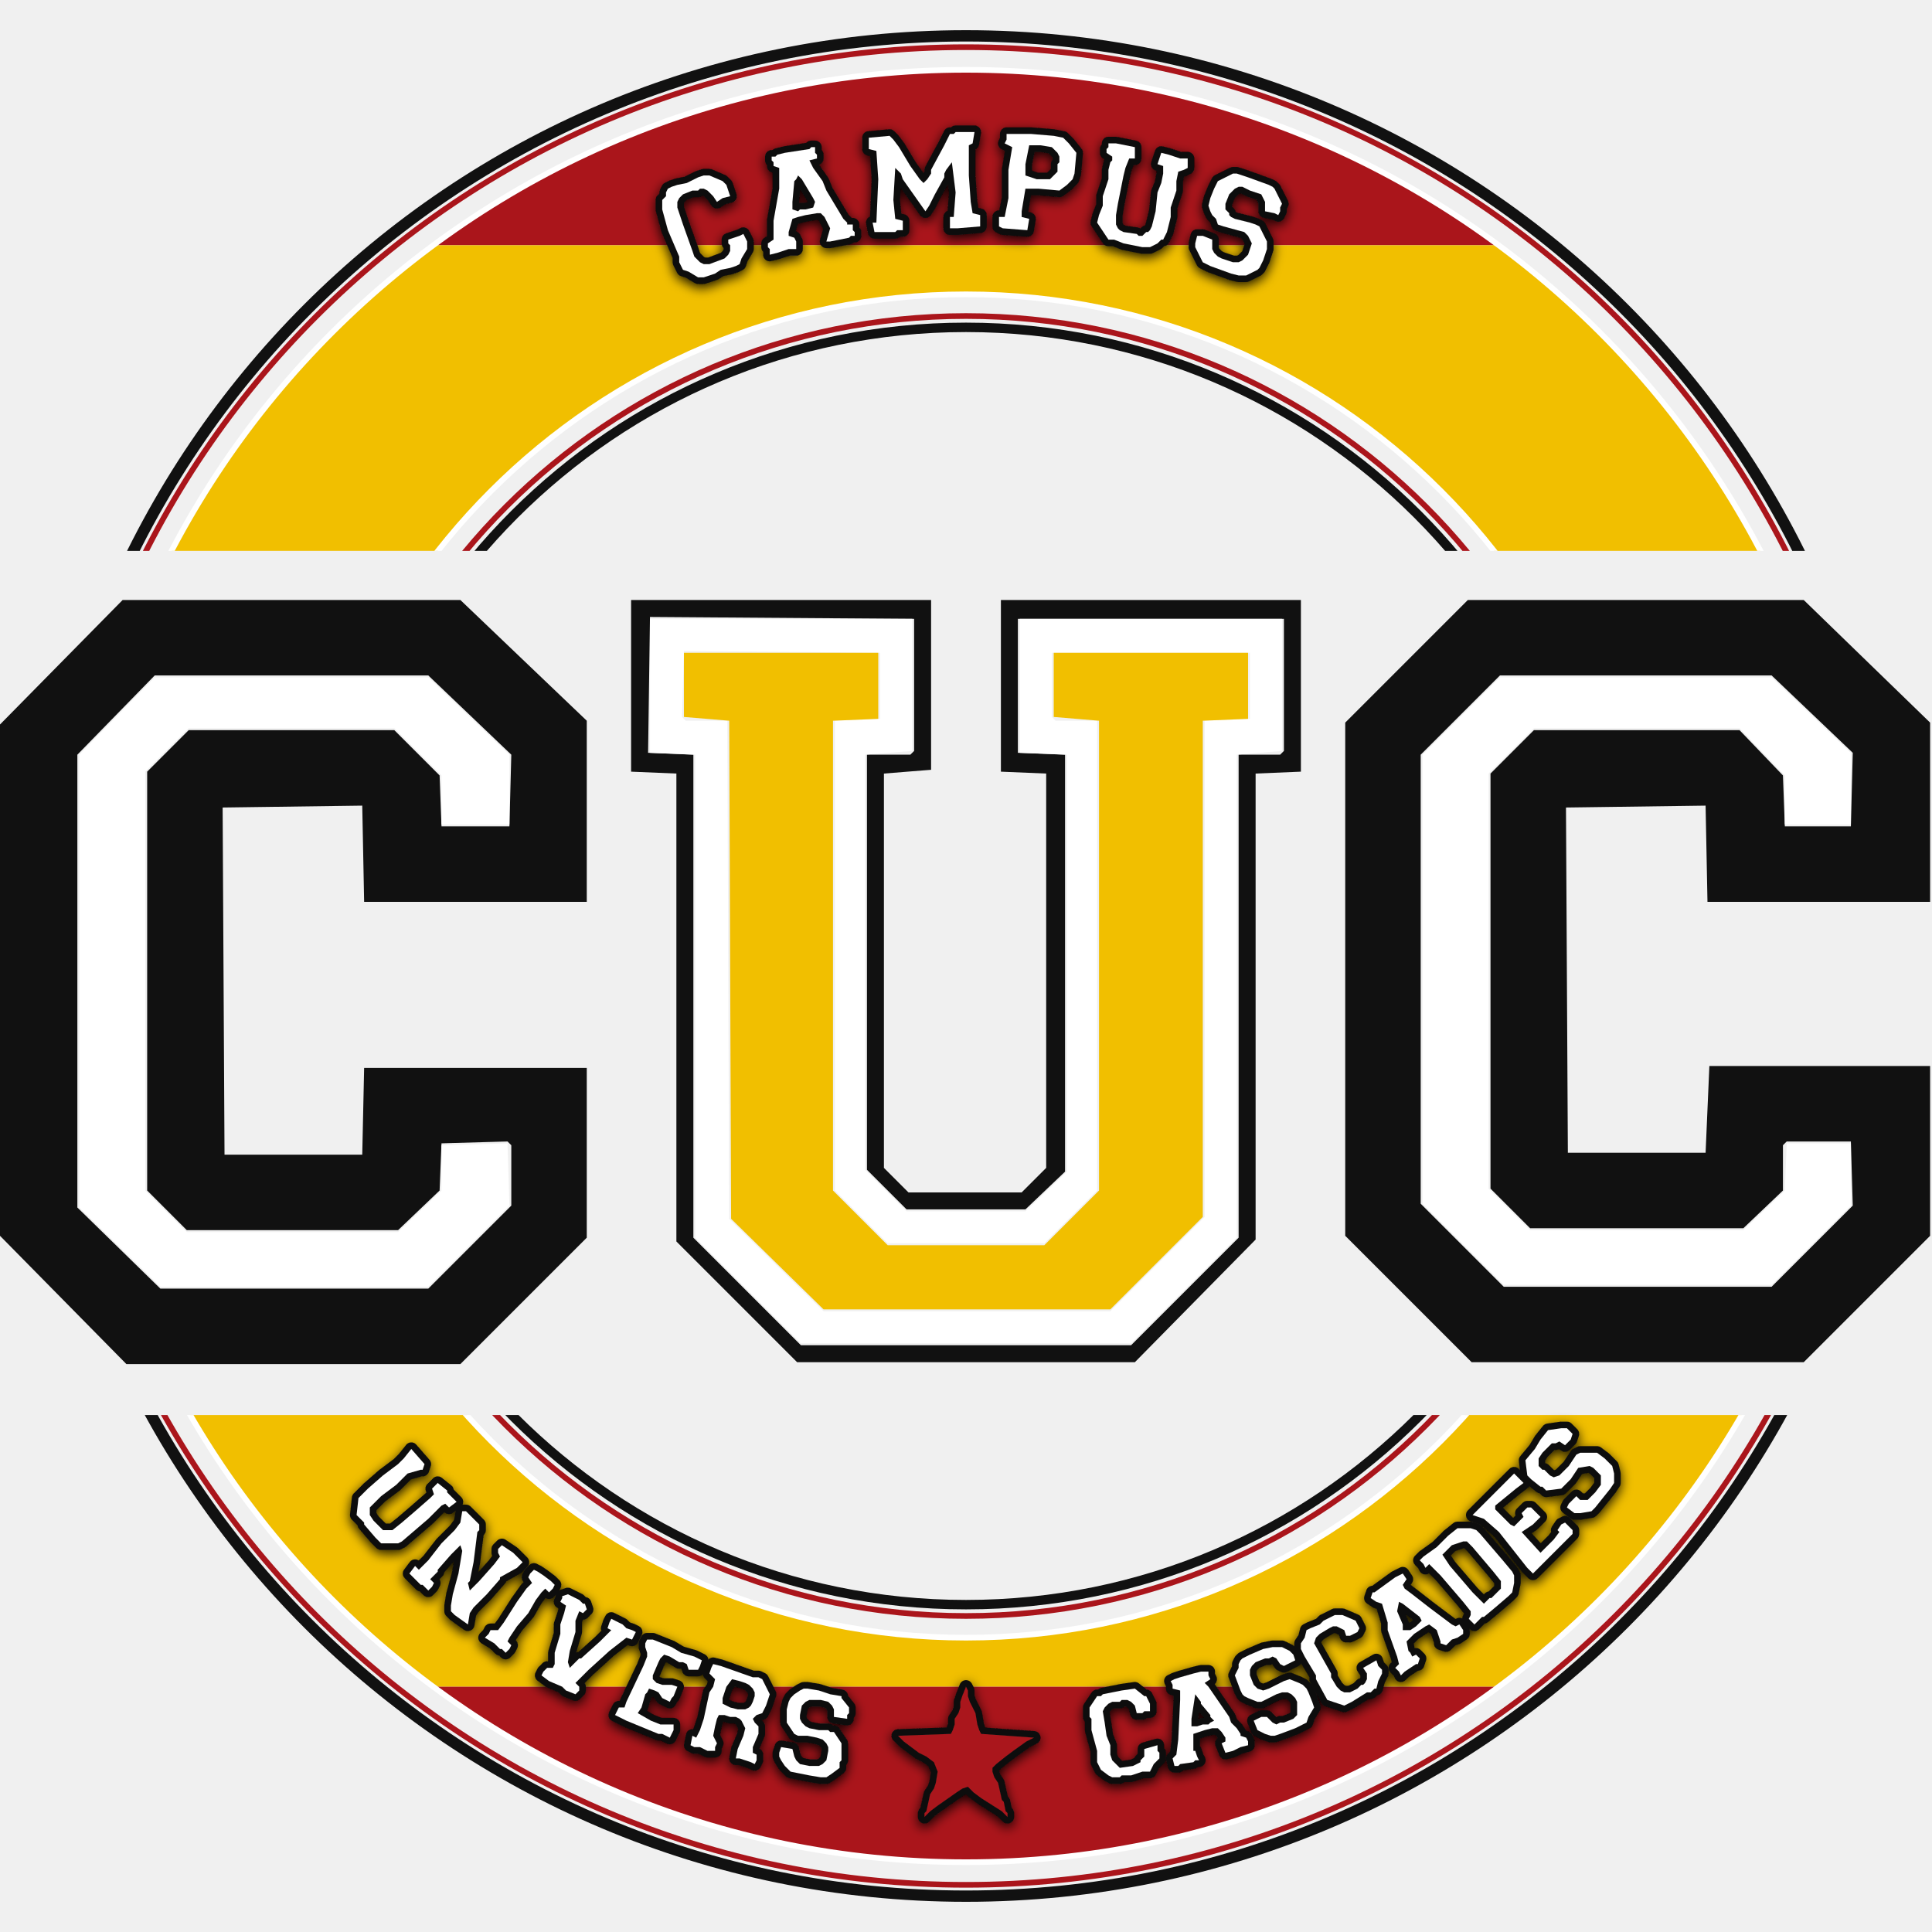
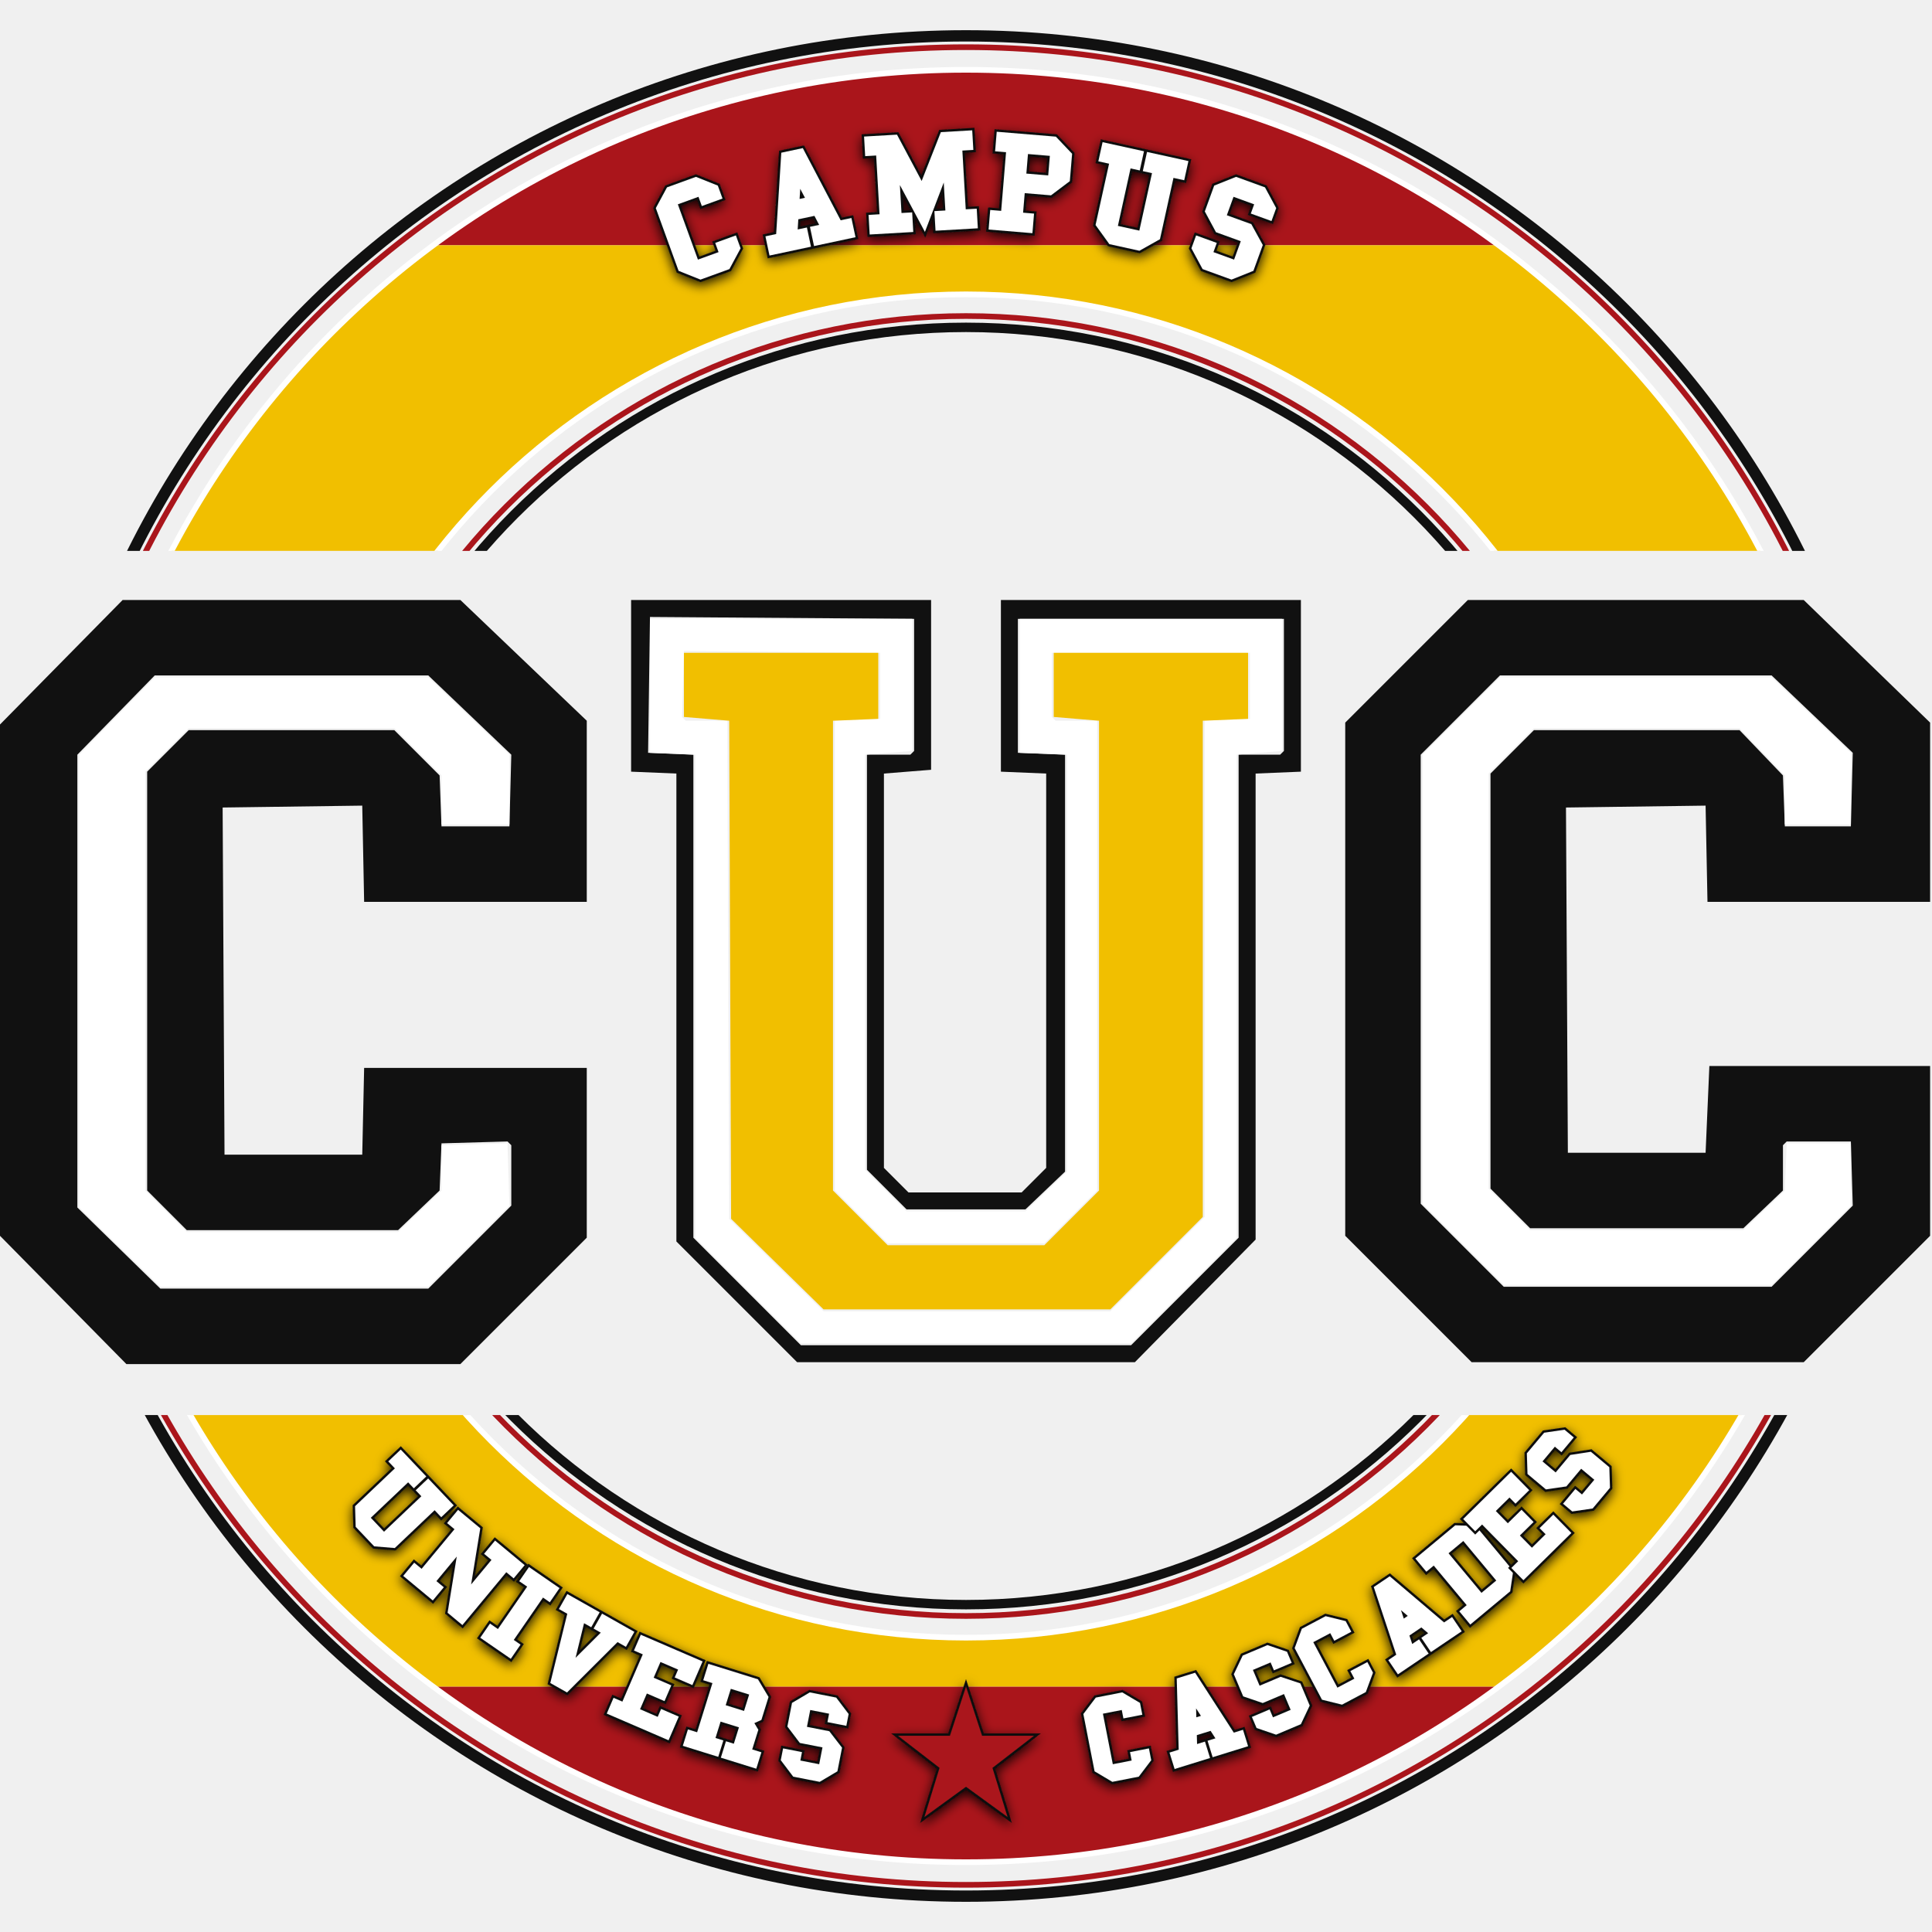
<svg xmlns="http://www.w3.org/2000/svg" viewBox="0 0 1024 1024" width="1024" height="1024">
  <defs>
    <clipPath id="ring-arcs-clip">
      <rect x="0" y="0" width="1024" height="292.0" />
      <rect x="0" y="750.0" width="1024" height="274.0" />
    </clipPath>
    <mask id="ring-donut-mask">
      <rect x="0" y="0" width="1024" height="1024" fill="black" />
      <circle cx="512.0" cy="512.0" r="475.0" fill="white" />
      <circle cx="512.0" cy="512.0" r="356.0" fill="black" />
    </mask>
    <filter id="text-glow" x="-20%" y="-20%" width="140%" height="140%">
      <feDropShadow dx="0" dy="2" stdDeviation="3" flood-color="#000000" flood-opacity="0.9" />
    </filter>
    <g id="flag-pattern">
      <rect x="0" y="0" width="1024" height="130" fill="#AA151B" />
      <rect x="0" y="130" width="1024" height="764" fill="#F1BF00" />
      <rect x="0" y="894" width="1024" height="130" fill="#AA151B" />
    </g>
    <clipPath id="u-core-clip">
      <path d="M 362.5,346.0 L 362.5,380.0 L 386.5,382.0 L 387.5,646.0 L 436.5,694.0 L 588.5,694.0 L 637.5,645.0 L 637.5,382.0 L 661.5,381.0 L 661.5,346.0 L 558.5,346.0 L 558.5,380.0 L 582.5,382.0 L 582.5,631.0 L 553.5,660.0 L 470.5,660.0 L 441.5,631.0 L 441.5,382.0 L 465.5,381.0 L 465.5,346.0 Z" />
    </clipPath>
  </defs>
  <g clip-path="url(#ring-arcs-clip)">
    <g mask="url(#ring-donut-mask)">
      <use href="#flag-pattern" />
    </g>
    <circle cx="512.0" cy="512.0" r="493.0" fill="none" stroke="#111111" stroke-width="6" />
    <circle cx="512.0" cy="512.0" r="487.0" fill="none" stroke="#AA151B" stroke-width="3" />
    <circle cx="512.0" cy="512.0" r="475.0" fill="none" stroke="#FFFFFF" stroke-width="3" />
    <circle cx="512.0" cy="512.0" r="356.0" fill="none" stroke="#FFFFFF" stroke-width="3" />
    <circle cx="512.0" cy="512.0" r="344.5" fill="none" stroke="#AA151B" stroke-width="3" />
    <circle cx="512.0" cy="512.0" r="338.5" fill="none" stroke="#111111" stroke-width="5" />
  </g>
  <g filter="url(#text-glow)">
-     <path d="M 594.5,896.0 L 589.5,897.0 L 584.5,898.0 L 583.5,899.0 L 581.5,899.0 L 579.5,902.0 L 577.5,905.0 L 577.5,910.0 L 578.5,911.0 L 578.5,917.0 L 581.5,928.0 L 581.5,934.0 L 583.5,938.0 L 587.5,941.0 L 589.5,942.0 L 593.5,942.0 L 594.5,941.0 L 599.5,941.0 L 605.5,939.0 L 609.5,939.0 L 611.5,935.0 L 614.5,932.0 L 614.5,929.0 L 613.5,928.0 L 613.5,925.0 L 606.5,927.0 L 606.5,931.0 L 604.5,933.0 L 604.5,934.0 L 600.5,936.0 L 593.5,937.0 L 589.5,933.0 L 588.5,930.0 L 588.5,925.0 L 586.5,920.0 L 585.5,913.0 L 584.5,907.0 L 585.5,905.0 L 587.5,903.0 L 589.5,902.0 L 593.5,902.0 L 594.5,901.0 L 597.5,901.0 L 599.5,902.0 L 601.5,904.0 L 602.5,908.0 L 605.5,908.0 L 606.5,907.0 L 609.5,907.0 L 609.5,903.0 L 607.5,899.0 L 606.5,899.0 L 601.5,895.0 Z" fill="#FFFFFF" stroke="#111111" stroke-width="7" stroke-linejoin="round" paint-order="stroke fill" fill-rule="evenodd" />
-     <path d="M 426.0,895.0 L 424.0,896.0 L 421.0,898.0 L 419.0,900.0 L 418.0,902.0 L 417.0,906.0 L 417.0,913.0 L 419.0,916.0 L 421.0,919.0 L 423.0,920.0 L 428.0,920.0 L 433.0,921.0 L 436.0,922.0 L 438.0,924.0 L 439.0,926.0 L 439.0,928.0 L 438.0,933.0 L 436.0,935.0 L 434.0,936.0 L 429.0,936.0 L 424.0,935.0 L 422.0,933.0 L 421.0,931.0 L 420.0,927.0 L 414.0,926.0 L 413.0,929.0 L 413.0,931.0 L 414.0,933.0 L 416.0,936.0 L 419.0,939.0 L 424.0,940.0 L 429.0,941.0 L 435.0,942.0 L 438.0,942.0 L 441.0,940.0 L 445.0,937.0 L 445.0,934.0 L 446.0,933.0 L 446.0,924.0 L 442.0,918.0 L 440.0,918.0 L 439.0,917.0 L 434.0,917.0 L 429.0,916.0 L 427.0,915.0 L 425.0,913.0 L 424.0,911.0 L 424.0,909.0 L 425.0,904.0 L 427.0,902.0 L 429.0,901.0 L 435.0,901.0 L 439.0,902.0 L 441.0,904.0 L 442.0,906.0 L 442.0,910.0 L 449.0,911.0 L 449.0,909.0 L 450.0,908.0 L 450.0,905.0 L 446.0,900.0 L 446.0,899.0 L 440.0,898.0 L 434.0,896.0 L 428.0,895.0 Z" fill="#FFFFFF" stroke="#111111" stroke-width="7" stroke-linejoin="round" paint-order="stroke fill" fill-rule="evenodd" />
-     <path d="M 636.5,886.0 L 632.5,887.0 L 625.5,889.0 L 622.5,890.0 L 620.5,891.0 L 621.5,893.0 L 621.5,895.0 L 625.5,896.0 L 625.5,901.0 L 624.5,922.0 L 623.5,930.0 L 621.5,932.0 L 622.5,936.0 L 624.5,936.0 L 625.5,935.0 L 632.5,934.0 L 633.5,933.0 L 635.5,933.0 L 634.5,931.0 L 633.5,928.0 L 632.5,928.0 L 632.5,919.0 L 635.5,918.0 L 638.5,917.0 L 642.5,916.0 L 645.5,916.0 L 647.5,918.0 L 649.5,921.0 L 649.5,923.0 L 647.5,924.0 L 649.5,929.0 L 653.5,928.0 L 657.5,926.0 L 661.5,925.0 L 661.5,923.0 L 660.5,921.0 L 657.5,920.0 L 657.5,919.0 L 655.5,916.0 L 652.5,913.0 L 651.5,910.0 L 640.5,894.0 L 638.5,892.0 L 641.5,890.0 L 640.5,888.0 L 640.5,886.0 Z M 633.5,898.0 L 636.5,902.0 L 636.5,903.0 L 641.5,909.0 L 641.5,910.0 L 643.5,912.0 L 641.5,913.0 L 640.5,914.0 L 637.5,914.0 L 634.5,915.0 L 631.5,915.0 L 631.5,911.0 Z" fill="#FFFFFF" stroke="#111111" stroke-width="7" stroke-linejoin="round" paint-order="stroke fill" fill-rule="evenodd" />
-     <path d="M 378.0,882.0 L 377.0,884.0 L 376.0,887.0 L 379.0,890.0 L 378.0,894.0 L 376.0,897.0 L 373.0,911.0 L 371.0,917.0 L 369.0,921.0 L 367.0,920.0 L 366.0,925.0 L 368.0,926.0 L 371.0,926.0 L 375.0,928.0 L 379.0,928.0 L 379.0,926.0 L 380.0,924.0 L 378.0,920.0 L 379.0,915.0 L 380.0,911.0 L 381.0,909.0 L 384.0,909.0 L 387.0,910.0 L 390.0,910.0 L 392.0,911.0 L 393.0,912.0 L 395.0,916.0 L 394.0,920.0 L 391.0,927.0 L 390.0,932.0 L 392.0,932.0 L 395.0,933.0 L 398.0,934.0 L 400.0,935.0 L 401.0,933.0 L 401.0,930.0 L 399.0,929.0 L 399.0,926.0 L 402.0,919.0 L 402.0,915.0 L 400.0,913.0 L 399.0,911.0 L 401.0,909.0 L 404.0,908.0 L 406.0,904.0 L 407.0,901.0 L 408.0,898.0 L 404.0,890.0 L 402.0,889.0 L 399.0,889.0 L 382.0,883.0 Z M 388.0,890.0 L 392.0,891.0 L 395.0,892.0 L 397.0,893.0 L 399.0,895.0 L 400.0,897.0 L 400.0,899.0 L 399.0,902.0 L 398.0,904.0 L 397.0,905.0 L 395.0,906.0 L 391.0,906.0 L 387.0,905.0 L 383.0,903.0 L 383.0,900.0 L 385.0,894.0 Z" fill="#FFFFFF" stroke="#111111" stroke-width="7" stroke-linejoin="round" paint-order="stroke fill" fill-rule="evenodd" />
-     <path d="M 674.5,873.0 L 669.5,874.0 L 662.5,877.0 L 660.5,878.0 L 658.5,879.0 L 657.5,880.0 L 656.5,882.0 L 656.5,884.0 L 654.5,888.0 L 657.5,896.0 L 658.5,898.0 L 659.5,899.0 L 661.5,900.0 L 666.5,902.0 L 668.5,902.0 L 676.5,898.0 L 679.5,897.0 L 682.5,897.0 L 684.5,898.0 L 686.5,900.0 L 687.5,902.0 L 687.5,904.0 L 687.5,907.0 L 687.5,909.0 L 685.5,911.0 L 680.5,913.0 L 678.5,913.0 L 676.5,914.0 L 674.5,913.0 L 671.5,910.0 L 668.5,910.0 L 664.5,912.0 L 666.5,917.0 L 668.5,918.0 L 670.5,919.0 L 673.5,920.0 L 675.5,920.0 L 678.5,919.0 L 686.5,916.0 L 690.5,914.0 L 692.5,913.0 L 693.5,910.0 L 696.5,905.0 L 695.5,902.0 L 693.5,897.0 L 692.5,895.0 L 690.5,893.0 L 688.5,892.0 L 683.5,890.0 L 680.5,891.0 L 672.5,895.0 L 669.5,896.0 L 666.5,895.0 L 664.5,893.0 L 662.5,888.0 L 662.5,885.0 L 663.5,883.0 L 665.5,881.0 L 670.5,879.0 L 672.5,879.0 L 674.5,878.0 L 676.5,879.0 L 678.5,882.0 L 680.5,883.0 L 686.5,880.0 L 685.5,877.0 L 683.5,875.0 L 681.5,874.0 L 679.5,873.0 L 677.5,873.0 Z" fill="#FFFFFF" stroke="#111111" stroke-width="7" stroke-linejoin="round" paint-order="stroke fill" fill-rule="evenodd" />
-     <path d="M 343.0,869.0 L 342.0,871.0 L 342.0,873.0 L 343.0,876.0 L 343.0,878.0 L 341.0,883.0 L 332.0,902.0 L 331.0,905.0 L 328.0,905.0 L 327.0,907.0 L 326.0,909.0 L 328.0,910.0 L 332.0,912.0 L 349.0,919.0 L 351.0,919.0 L 355.0,921.0 L 356.0,919.0 L 357.0,917.0 L 357.0,914.0 L 352.0,914.0 L 350.0,914.0 L 345.0,912.0 L 338.0,908.0 L 340.0,905.0 L 342.0,898.0 L 343.0,897.0 L 344.0,895.0 L 347.0,896.0 L 349.0,897.0 L 351.0,900.0 L 355.0,902.0 L 356.0,900.0 L 357.0,899.0 L 359.0,894.0 L 356.0,893.0 L 353.0,893.0 L 351.0,893.0 L 348.0,892.0 L 346.0,890.0 L 346.0,888.0 L 349.0,881.0 L 350.0,879.0 L 352.0,877.0 L 355.0,878.0 L 360.0,881.0 L 362.0,881.0 L 364.0,882.0 L 365.0,885.0 L 370.0,885.0 L 371.0,883.0 L 372.0,880.0 L 370.0,879.0 L 368.0,878.0 L 361.0,876.0 L 356.0,873.0 L 346.0,869.0 Z" fill="#FFFFFF" stroke="#111111" stroke-width="7" stroke-linejoin="round" paint-order="stroke fill" fill-rule="evenodd" />
-     <path d="M 707.5,856.0 L 701.5,859.0 L 699.5,861.0 L 694.5,863.0 L 692.5,864.0 L 691.5,868.0 L 689.5,871.0 L 689.5,874.0 L 691.5,878.0 L 697.5,888.0 L 697.5,890.0 L 703.5,901.0 L 706.5,902.0 L 709.5,903.0 L 712.5,904.0 L 716.5,902.0 L 724.5,897.0 L 726.5,897.0 L 728.5,895.0 L 729.5,895.0 L 730.5,891.0 L 732.5,887.0 L 732.5,885.0 L 730.5,883.0 L 729.5,880.0 L 722.5,884.0 L 724.5,887.0 L 724.5,890.0 L 723.5,892.0 L 722.5,893.0 L 721.5,893.0 L 719.5,895.0 L 717.5,896.0 L 715.5,897.0 L 712.5,897.0 L 710.5,896.0 L 708.5,894.0 L 705.5,889.0 L 705.5,887.0 L 696.5,871.0 L 697.5,868.0 L 699.5,866.0 L 704.5,863.0 L 706.5,862.0 L 708.5,862.0 L 712.5,864.0 L 713.5,867.0 L 715.5,867.0 L 717.5,866.0 L 719.5,865.0 L 720.5,863.0 L 719.5,861.0 L 718.5,859.0 L 711.5,856.0 Z" fill="#FFFFFF" stroke="#111111" stroke-width="7" stroke-linejoin="round" paint-order="stroke fill" fill-rule="evenodd" />
-     <path d="M 298.0,846.0 L 298.0,847.0 L 297.0,849.0 L 300.0,851.0 L 299.0,855.0 L 297.0,861.0 L 297.0,866.0 L 294.0,876.0 L 294.0,882.0 L 293.0,884.0 L 290.0,884.0 L 288.0,886.0 L 287.0,888.0 L 291.0,891.0 L 298.0,894.0 L 300.0,896.0 L 305.0,898.0 L 307.0,896.0 L 307.0,894.0 L 305.0,892.0 L 312.0,885.0 L 323.0,875.0 L 332.0,868.0 L 335.0,869.0 L 336.0,867.0 L 337.0,865.0 L 335.0,864.0 L 332.0,863.0 L 330.0,861.0 L 324.0,858.0 L 323.0,860.0 L 322.0,863.0 L 324.0,864.0 L 318.0,870.0 L 308.0,879.0 L 307.0,879.0 L 302.0,884.0 L 301.0,881.0 L 302.0,875.0 L 305.0,865.0 L 305.0,859.0 L 307.0,854.0 L 309.0,855.0 L 311.0,853.0 L 310.0,850.0 L 309.0,850.0 L 307.0,848.0 L 301.0,845.0 Z" fill="#FFFFFF" stroke="#111111" stroke-width="7" stroke-linejoin="round" paint-order="stroke fill" fill-rule="evenodd" />
-     <path d="M 739.5,836.0 L 728.5,844.0 L 727.5,844.0 L 726.5,847.0 L 729.5,849.0 L 732.5,850.0 L 735.5,860.0 L 735.5,864.0 L 740.5,878.0 L 741.5,882.0 L 739.5,884.0 L 741.5,886.0 L 742.5,888.0 L 744.5,886.0 L 750.5,882.0 L 751.5,882.0 L 752.5,879.0 L 750.5,877.0 L 748.5,878.0 L 747.5,876.0 L 746.5,875.0 L 745.5,870.0 L 749.5,866.0 L 752.5,864.0 L 755.5,862.0 L 757.5,861.0 L 761.5,864.0 L 763.5,870.0 L 763.5,871.0 L 766.5,872.0 L 769.5,869.0 L 772.5,868.0 L 775.5,866.0 L 775.5,864.0 L 773.5,861.0 L 771.5,862.0 L 769.5,861.0 L 765.5,858.0 L 757.5,852.0 L 748.5,845.0 L 744.5,842.0 L 743.5,840.0 L 745.5,837.0 L 743.5,834.0 Z M 741.5,849.0 L 743.5,850.0 L 752.5,857.0 L 753.5,859.0 L 750.5,862.0 L 747.5,864.0 L 743.5,864.0 L 743.5,861.0 L 740.5,854.0 Z" fill="#FFFFFF" stroke="#111111" stroke-width="7" stroke-linejoin="round" paint-order="stroke fill" fill-rule="evenodd" />
-     <path d="M 283.0,832.0 L 281.0,834.0 L 280.0,836.0 L 282.0,839.0 L 279.0,842.0 L 274.0,849.0 L 267.0,860.0 L 264.0,864.0 L 260.0,864.0 L 259.0,866.0 L 257.0,868.0 L 262.0,871.0 L 265.0,874.0 L 266.0,874.0 L 268.0,876.0 L 270.0,874.0 L 271.0,872.0 L 269.0,870.0 L 270.0,868.0 L 272.0,865.0 L 274.0,862.0 L 280.0,855.0 L 284.0,848.0 L 287.0,844.0 L 289.0,842.0 L 291.0,844.0 L 293.0,842.0 L 294.0,840.0 L 292.0,838.0 L 288.0,835.0 L 285.0,833.0 Z" fill="#FFFFFF" stroke="#111111" stroke-width="7" stroke-linejoin="round" paint-order="stroke fill" fill-rule="evenodd" />
-     <path d="M 772.5,810.0 L 767.5,814.0 L 761.5,820.0 L 754.5,825.0 L 752.5,827.0 L 754.5,829.0 L 755.5,831.0 L 757.5,829.0 L 763.5,835.0 L 769.5,842.0 L 775.5,849.0 L 779.5,854.0 L 779.5,856.0 L 778.5,858.0 L 781.5,861.0 L 785.5,857.0 L 786.5,857.0 L 792.5,852.0 L 799.5,846.0 L 801.5,844.0 L 802.5,839.0 L 802.5,835.0 L 801.5,833.0 L 796.5,827.0 L 790.5,820.0 L 784.5,813.0 L 782.5,811.0 L 779.5,810.0 Z M 775.5,817.0 L 777.5,817.0 L 780.5,820.0 L 791.5,833.0 L 795.5,838.0 L 795.5,842.0 L 790.5,847.0 L 789.5,847.0 L 786.5,850.0 L 780.5,844.0 L 768.5,830.0 L 764.5,824.0 L 769.5,819.0 Z" fill="#FFFFFF" stroke="#111111" stroke-width="7" stroke-linejoin="round" paint-order="stroke fill" fill-rule="evenodd" />
-     <path d="M 245.0,801.0 L 244.0,807.0 L 241.0,811.0 L 234.0,818.0 L 227.0,827.0 L 222.0,832.0 L 220.0,830.0 L 217.0,834.0 L 223.0,840.0 L 224.0,840.0 L 227.0,843.0 L 229.0,841.0 L 230.0,839.0 L 228.0,837.0 L 232.0,833.0 L 232.0,832.0 L 239.0,824.0 L 244.0,819.0 L 245.0,822.0 L 244.0,828.0 L 243.0,834.0 L 240.0,845.0 L 239.0,851.0 L 239.0,854.0 L 241.0,856.0 L 248.0,861.0 L 249.0,855.0 L 251.0,852.0 L 258.0,845.0 L 265.0,837.0 L 265.0,836.0 L 274.0,831.0 L 277.0,828.0 L 272.0,823.0 L 266.0,819.0 L 264.0,821.0 L 264.0,823.0 L 265.0,825.0 L 262.0,829.0 L 254.0,838.0 L 249.0,843.0 L 248.0,839.0 L 249.0,838.0 L 251.0,828.0 L 253.0,812.0 L 254.0,811.0 L 254.0,808.0 L 247.0,801.0 Z" fill="#FFFFFF" stroke="#111111" stroke-width="7" stroke-linejoin="round" paint-order="stroke fill" fill-rule="evenodd" />
-     <path d="M 802.5,781.0 L 780.5,803.0 L 786.5,805.0 L 794.5,812.0 L 809.5,831.0 L 812.5,834.0 L 833.5,813.0 L 833.5,811.0 L 829.5,807.0 L 827.5,808.0 L 825.5,811.0 L 826.5,812.0 L 823.5,816.0 L 816.5,823.0 L 806.5,812.0 L 812.5,808.0 L 816.5,804.0 L 811.5,799.0 L 809.5,799.0 L 806.5,802.0 L 807.5,804.0 L 802.5,809.0 L 800.5,808.0 L 792.5,800.0 L 792.5,798.0 L 803.5,789.0 L 807.5,786.0 Z" fill="#FFFFFF" stroke="#111111" stroke-width="7" stroke-linejoin="round" paint-order="stroke fill" fill-rule="evenodd" />
-     <path d="M 214.0,773.0 L 211.0,776.0 L 203.0,782.0 L 195.0,789.0 L 190.0,794.0 L 189.0,803.0 L 193.0,807.0 L 193.0,808.0 L 199.0,815.0 L 202.0,818.0 L 211.0,818.0 L 213.0,817.0 L 220.0,811.0 L 227.0,805.0 L 234.0,798.0 L 236.0,797.0 L 238.0,799.0 L 242.0,796.0 L 237.0,791.0 L 237.0,790.0 L 232.0,786.0 L 229.0,789.0 L 230.0,792.0 L 228.0,794.0 L 220.0,801.0 L 213.0,807.0 L 208.0,811.0 L 203.0,811.0 L 198.0,806.0 L 196.0,803.0 L 196.0,799.0 L 202.0,793.0 L 210.0,787.0 L 216.0,781.0 L 223.0,779.0 L 224.0,779.0 L 225.0,776.0 L 218.0,768.0 Z" fill="#FFFFFF" stroke="#111111" stroke-width="7" stroke-linejoin="round" paint-order="stroke fill" fill-rule="evenodd" />
-     <path d="M 827.5,757.0 L 820.5,758.0 L 816.5,763.0 L 813.5,768.0 L 808.5,774.0 L 809.5,782.0 L 811.5,784.0 L 816.5,788.0 L 817.5,788.0 L 819.5,790.0 L 827.5,789.0 L 832.5,784.0 L 836.5,778.0 L 842.5,777.0 L 844.5,778.0 L 848.5,782.0 L 848.5,787.0 L 845.5,791.0 L 841.5,795.0 L 837.5,795.0 L 835.5,793.0 L 831.5,797.0 L 830.5,799.0 L 834.5,802.0 L 837.5,802.0 L 843.5,801.0 L 845.5,799.0 L 853.5,789.0 L 855.5,786.0 L 855.5,781.0 L 854.5,777.0 L 850.5,773.0 L 846.5,770.0 L 837.5,770.0 L 835.5,771.0 L 831.5,777.0 L 826.5,782.0 L 823.5,783.0 L 821.5,782.0 L 818.5,779.0 L 817.5,779.0 L 815.5,777.0 L 815.5,773.0 L 817.5,770.0 L 822.5,765.0 L 824.5,765.0 L 826.5,764.0 L 829.5,766.0 L 832.5,763.0 L 833.5,760.0 L 830.5,757.0 Z" fill="#FFFFFF" stroke="#111111" stroke-width="7" stroke-linejoin="round" paint-order="stroke fill" fill-rule="evenodd" />
-     <path d="M 373.0,93.0 L 370.0,94.0 L 364.0,97.0 L 359.0,98.0 L 356.0,99.0 L 354.0,100.0 L 353.0,102.0 L 353.0,104.0 L 351.0,106.0 L 351.0,108.0 L 351.0,111.0 L 354.0,122.0 L 360.0,136.0 L 360.0,139.0 L 362.0,143.0 L 365.0,144.0 L 370.0,147.0 L 373.0,147.0 L 379.0,145.0 L 382.0,143.0 L 387.0,142.0 L 390.0,141.0 L 392.0,140.0 L 393.0,137.0 L 396.0,132.0 L 396.0,128.0 L 394.0,124.0 L 392.0,125.0 L 386.0,127.0 L 386.0,129.0 L 387.0,130.0 L 387.0,133.0 L 386.0,135.0 L 384.0,137.0 L 376.0,140.0 L 373.0,140.0 L 371.0,139.0 L 368.0,136.0 L 367.0,133.0 L 362.0,119.0 L 359.0,110.0 L 359.0,107.0 L 360.0,105.0 L 362.0,103.0 L 367.0,101.0 L 370.0,101.0 L 371.0,100.0 L 373.0,100.0 L 375.0,101.0 L 378.0,104.0 L 380.0,107.0 L 383.0,105.0 L 387.0,104.0 L 386.0,101.0 L 385.0,98.0 L 383.0,96.0 L 376.0,93.0 Z" fill="#FFFFFF" stroke="#111111" stroke-width="7" stroke-linejoin="round" paint-order="stroke fill" fill-rule="evenodd" />
-     <path d="M 653.5,92.0 L 647.5,95.0 L 645.5,96.0 L 643.5,100.0 L 641.5,105.0 L 640.5,109.0 L 641.5,112.0 L 642.5,114.0 L 644.5,116.0 L 645.5,119.0 L 648.5,120.0 L 659.5,123.0 L 661.5,125.0 L 663.5,129.0 L 662.5,132.0 L 661.5,135.0 L 658.5,138.0 L 656.5,139.0 L 653.5,139.0 L 650.5,138.0 L 647.5,137.0 L 645.5,136.0 L 643.5,134.0 L 642.5,132.0 L 642.5,127.0 L 637.5,125.0 L 634.5,125.0 L 633.5,129.0 L 633.5,131.0 L 636.5,137.0 L 637.5,139.0 L 641.5,141.0 L 652.5,145.0 L 656.5,146.0 L 660.5,146.0 L 664.5,144.0 L 666.5,143.0 L 667.5,142.0 L 668.5,140.0 L 669.5,138.0 L 671.5,132.0 L 671.5,128.0 L 667.5,120.0 L 665.5,119.0 L 662.5,118.0 L 654.5,116.0 L 652.5,115.0 L 651.5,114.0 L 651.5,113.0 L 649.5,111.0 L 649.5,108.0 L 651.5,103.0 L 654.5,100.0 L 656.5,99.0 L 658.5,99.0 L 662.5,101.0 L 668.5,103.0 L 670.5,107.0 L 670.5,109.0 L 670.5,112.0 L 675.5,113.0 L 677.5,114.0 L 678.5,112.0 L 678.5,110.0 L 679.5,108.0 L 678.5,106.0 L 676.5,102.0 L 675.5,100.0 L 674.5,99.0 L 672.5,98.0 L 661.5,94.0 L 655.5,92.0 Z" fill="#FFFFFF" stroke="#111111" stroke-width="7" stroke-linejoin="round" paint-order="stroke fill" fill-rule="evenodd" />
-     <path d="M 430.0,78.0 L 429.0,79.0 L 416.0,81.0 L 412.0,82.0 L 411.0,83.0 L 409.0,83.0 L 409.0,85.0 L 410.0,86.0 L 410.0,88.0 L 413.0,89.0 L 413.0,100.0 L 410.0,117.0 L 410.0,127.0 L 407.0,129.0 L 407.0,131.0 L 408.0,132.0 L 408.0,135.0 L 412.0,134.0 L 418.0,132.0 L 422.0,132.0 L 422.0,128.0 L 421.0,126.0 L 418.0,125.0 L 418.0,123.0 L 420.0,116.0 L 423.0,115.0 L 427.0,114.0 L 433.0,113.0 L 435.0,113.0 L 437.0,115.0 L 440.0,121.0 L 438.0,128.0 L 440.0,128.0 L 445.0,127.0 L 450.0,126.0 L 451.0,125.0 L 453.0,125.0 L 453.0,123.0 L 452.0,122.0 L 452.0,119.0 L 449.0,119.0 L 449.0,118.0 L 447.0,116.0 L 444.0,111.0 L 438.0,101.0 L 436.0,96.0 L 431.0,89.0 L 429.0,85.0 L 433.0,84.0 L 433.0,82.0 L 432.0,81.0 L 432.0,78.0 Z M 423.0,93.0 L 425.0,95.0 L 431.0,105.0 L 432.0,107.0 L 431.0,110.0 L 427.0,111.0 L 424.0,111.0 L 423.0,112.0 L 420.0,111.0 L 420.0,107.0 L 421.0,96.0 L 422.0,95.0 Z" fill="#FFFFFF" stroke="#111111" stroke-width="7" stroke-linejoin="round" paint-order="stroke fill" fill-rule="evenodd" />
-     <path d="M 587.5,76.0 L 587.5,78.0 L 586.5,79.0 L 586.5,81.0 L 589.5,83.0 L 589.5,85.0 L 588.5,86.0 L 587.5,90.0 L 587.5,95.0 L 584.5,104.0 L 584.5,109.0 L 582.5,114.0 L 581.5,118.0 L 583.5,121.0 L 587.5,127.0 L 590.5,127.0 L 595.5,129.0 L 605.5,131.0 L 609.5,131.0 L 611.5,130.0 L 613.5,129.0 L 615.5,127.0 L 616.5,127.0 L 618.5,123.0 L 619.5,119.0 L 620.5,115.0 L 620.5,110.0 L 623.5,101.0 L 623.5,96.0 L 624.5,91.0 L 627.5,90.0 L 629.5,89.0 L 629.5,84.0 L 625.5,84.0 L 619.5,82.0 L 615.5,81.0 L 613.5,87.0 L 616.5,88.0 L 616.5,92.0 L 615.5,97.0 L 613.5,102.0 L 612.5,112.0 L 610.5,120.0 L 609.5,122.0 L 608.5,123.0 L 607.5,123.0 L 605.5,125.0 L 603.5,125.0 L 602.5,124.0 L 595.5,123.0 L 593.5,122.0 L 592.5,121.0 L 591.5,119.0 L 591.5,114.0 L 592.5,108.0 L 595.5,93.0 L 596.5,89.0 L 598.5,84.0 L 601.5,84.0 L 601.5,81.0 L 601.5,78.0 L 596.5,77.0 L 591.5,76.0 Z" fill="#FFFFFF" stroke="#111111" stroke-width="7" stroke-linejoin="round" paint-order="stroke fill" fill-rule="evenodd" />
-     <path d="M 533.5,71.0 L 533.5,74.0 L 532.5,76.0 L 536.5,78.0 L 534.5,90.0 L 534.5,105.0 L 532.5,115.0 L 529.5,115.0 L 529.5,120.0 L 531.5,121.0 L 544.5,122.0 L 545.5,116.0 L 541.5,115.0 L 541.5,112.0 L 543.5,100.0 L 550.5,100.0 L 561.5,101.0 L 565.5,98.0 L 568.5,95.0 L 569.5,92.0 L 570.5,81.0 L 566.5,76.0 L 563.5,73.0 L 558.5,72.0 L 546.5,71.0 Z M 545.5,77.0 L 551.5,77.0 L 557.5,78.0 L 560.5,81.0 L 561.5,83.0 L 561.5,86.0 L 560.5,87.0 L 560.5,91.0 L 556.5,95.0 L 549.5,95.0 L 543.5,93.0 L 543.5,87.0 Z" fill="#FFFFFF" stroke="#111111" stroke-width="7" stroke-linejoin="round" paint-order="stroke fill" fill-rule="evenodd" />
-     <path d="M 506.5,70.0 L 505.5,71.0 L 503.5,71.0 L 502.5,73.0 L 500.5,77.0 L 493.5,90.0 L 493.5,92.0 L 491.5,95.0 L 489.5,97.0 L 487.5,95.0 L 482.5,88.0 L 476.5,78.0 L 473.5,74.0 L 471.5,72.0 L 460.5,73.0 L 460.5,79.0 L 464.5,80.0 L 465.5,95.0 L 464.5,118.0 L 462.5,118.0 L 463.5,123.0 L 474.5,123.0 L 475.5,122.0 L 478.5,122.0 L 478.5,117.0 L 474.5,116.0 L 473.5,106.0 L 474.5,89.0 L 477.5,92.0 L 478.5,95.0 L 490.5,112.0 L 492.5,109.0 L 495.5,103.0 L 500.5,94.0 L 500.5,92.0 L 501.5,90.0 L 504.5,86.0 L 506.5,102.0 L 505.5,115.0 L 503.5,115.0 L 503.5,121.0 L 507.5,121.0 L 519.5,120.0 L 519.5,114.0 L 515.5,113.0 L 514.5,107.0 L 513.5,93.0 L 513.5,77.0 L 515.5,76.0 L 516.5,70.0 Z" fill="#FFFFFF" stroke="#111111" stroke-width="7" stroke-linejoin="round" paint-order="stroke fill" fill-rule="evenodd" />
-     <path d="M 512.0,894.0 L 510.0,899.0 L 509.0,902.0 L 509.0,905.0 L 508.0,908.0 L 506.0,911.0 L 506.0,914.0 L 505.0,917.0 L 504.0,919.0 L 476.0,920.0 L 479.0,923.0 L 483.0,926.0 L 487.0,929.0 L 491.0,931.0 L 495.0,934.0 L 497.0,939.0 L 496.0,945.0 L 495.0,948.0 L 493.0,951.0 L 491.0,960.0 L 490.0,961.0 L 490.0,963.0 L 493.0,960.0 L 497.0,957.0 L 507.0,950.0 L 510.0,948.0 L 513.0,947.0 L 516.0,950.0 L 520.0,953.0 L 531.0,960.0 L 534.0,963.0 L 534.0,961.0 L 533.0,960.0 L 532.0,955.0 L 531.0,954.0 L 529.0,945.0 L 527.0,942.0 L 526.0,939.0 L 526.0,937.0 L 528.0,935.0 L 533.0,931.0 L 537.0,928.0 L 544.0,923.0 L 548.0,921.0 L 520.0,919.0 L 519.0,917.0 L 518.0,914.0 L 517.0,908.0 L 514.0,902.0 L 513.0,899.0 L 513.0,896.0 Z" fill="#AA151B" stroke="#111111" stroke-width="7" stroke-linejoin="round" paint-order="stroke fill" fill-rule="evenodd" />
+     <path d="M 371.27,148.19 L 359.67,143.54 L 347.6,110.31 L 353.53,99.31 L 368.85,93.74 L 380.45,98.38 L 382.94,105.23 L 371.99,109.2 L 370.21,104.31 L 359.26,108.29 L 369.91,137.61 L 380.86,133.64 L 379.08,128.75 L 390.03,124.78 L 392.52,131.62 L 386.6,142.62 Z" fill="#FFFFFF" stroke="#111111" stroke-width="2.5" stroke-linejoin="miter" paint-order="stroke fill" fill-rule="evenodd" />
+     <path d="M 407.86,135.44 L 405.7,125.27 L 411.39,124.05 L 414.11,80.94 L 425.5,78.51 L 445.57,116.76 L 451.26,115.55 L 453.43,125.72 L 431.46,130.41 L 429.29,120.23 L 434.17,119.19 L 431.67,114.41 L 423.12,116.23 L 422.78,121.62 L 427.67,120.58 L 429.83,130.75 Z M 424.14,100.07 L 423.8,105.45 L 426.65,104.85 Z" fill="#FFFFFF" stroke="#111111" stroke-width="2.5" stroke-linejoin="miter" paint-order="stroke fill" fill-rule="evenodd" />
+     <path d="M 460.96,124.29 L 460.36,113.91 L 466.18,113.57 L 464.39,82.42 L 458.57,82.76 L 457.98,72.38 L 475.42,71.37 L 488.5,95.92 L 498.68,70.04 L 515.29,69.08 L 515.89,79.46 L 510.07,79.8 L 511.86,110.95 L 517.68,110.61 L 518.27,121.0 L 495.85,122.28 L 495.25,111.9 L 501.07,111.57 L 500.21,96.73 L 490.22,122.91 L 476.95,98.07 L 477.81,112.9 L 483.46,112.58 L 484.05,122.96 Z" fill="#FFFFFF" stroke="#111111" stroke-width="2.5" stroke-linejoin="miter" paint-order="stroke fill" fill-rule="evenodd" />
+     <path d="M 523.98,121.65 L 524.84,111.29 L 530.65,111.77 L 533.23,80.68 L 527.43,80.19 L 528.29,69.83 L 559.63,72.43 L 568.23,81.5 L 567.02,96.01 L 557.05,103.53 L 543.12,102.37 L 542.25,112.73 L 548.06,113.22 L 547.2,123.58 Z M 543.98,92.01 L 555.58,92.97 L 556.45,82.61 L 544.84,81.64 Z" fill="#FFFFFF" stroke="#111111" stroke-width="2.5" stroke-linejoin="miter" paint-order="stroke fill" fill-rule="evenodd" />
+     <path d="M 584.39,75.35 L 606.33,80.18 L 604.09,90.34 L 599.21,89.26 L 592.5,119.73 L 603.87,122.24 L 610.59,91.77 L 605.71,90.7 L 607.95,80.54 L 629.89,85.37 L 627.65,95.53 L 621.96,94.28 L 614.8,126.78 L 603.91,132.9 L 587.98,129.39 L 580.67,119.26 L 587.84,86.76 L 582.15,85.5 Z" fill="#FFFFFF" stroke="#111111" stroke-width="2.5" stroke-linejoin="miter" paint-order="stroke fill" fill-rule="evenodd" />
+     <path d="M 633.97,124.78 L 644.92,128.75 L 643.14,133.64 L 654.09,137.61 L 657.64,127.84 L 644.5,123.07 L 638.58,112.07 L 643.55,98.38 L 655.15,93.74 L 670.47,99.31 L 676.4,110.31 L 673.91,117.15 L 662.96,113.18 L 664.74,108.29 L 653.79,104.31 L 650.24,114.09 L 663.22,118.8 L 669.3,129.86 L 664.33,143.54 L 652.73,148.19 L 637.4,142.62 L 631.48,131.62 Z" fill="#FFFFFF" stroke="#111111" stroke-width="2.5" stroke-linejoin="miter" paint-order="stroke fill" fill-rule="evenodd" />
+     <path d="M 212.4,768.31 L 225.93,782.56 L 219.33,788.83 L 216.32,785.66 L 196.52,804.45 L 203.54,811.85 L 223.34,793.05 L 220.33,789.88 L 226.93,783.62 L 240.47,797.87 L 233.87,804.14 L 230.36,800.44 L 209.24,820.49 L 198.34,819.59 L 188.52,809.24 L 188.19,798.32 L 209.31,778.27 L 205.8,774.57 Z" fill="#FFFFFF" stroke="#111111" stroke-width="2.5" stroke-linejoin="miter" paint-order="stroke fill" fill-rule="evenodd" />
+     <path d="M 213.72,835.26 L 219.53,828.26 L 223.46,831.51 L 240.9,810.51 L 236.98,807.26 L 242.79,800.26 L 254.55,810.02 L 249.7,839.79 L 260.5,826.79 L 256.58,823.54 L 262.39,816.54 L 278.07,829.56 L 272.26,836.56 L 268.34,833.3 L 245.08,861.31 L 237.24,854.79 L 242.09,825.02 L 231.3,838.03 L 235.22,841.28 L 229.4,848.28 Z" fill="#FFFFFF" stroke="#111111" stroke-width="2.5" stroke-linejoin="miter" paint-order="stroke fill" fill-rule="evenodd" />
+     <path d="M 254.55,868.03 L 259.71,860.54 L 263.91,863.43 L 279.41,840.95 L 275.21,838.06 L 280.38,830.57 L 296.56,841.73 L 291.39,849.22 L 287.8,846.74 L 272.3,869.21 L 275.89,871.69 L 270.73,879.19 Z" fill="#FFFFFF" stroke="#111111" stroke-width="2.5" stroke-linejoin="miter" paint-order="stroke fill" fill-rule="evenodd" />
+     <path d="M 300.72,844.89 L 317.83,854.55 L 313.36,862.47 L 309.56,860.33 L 305.05,878.68 L 318.43,865.34 L 314.63,863.19 L 319.1,855.26 L 336.22,864.92 L 331.75,872.85 L 327.31,870.34 L 300.54,897.03 L 291.67,892.03 L 300.68,855.32 L 296.24,852.81 Z" fill="#FFFFFF" stroke="#111111" stroke-width="2.5" stroke-linejoin="miter" paint-order="stroke fill" fill-rule="evenodd" />
+     <path d="M 321.6,908.24 L 325.2,899.88 L 329.88,901.9 L 340.7,876.84 L 336.02,874.82 L 339.63,866.46 L 372.38,880.6 L 366.97,893.13 L 357.61,889.09 L 359.41,884.91 L 350.06,880.88 L 346.45,889.23 L 355.81,893.27 L 352.2,901.62 L 342.85,897.59 L 339.24,905.94 L 348.6,909.98 L 350.4,905.8 L 359.76,909.84 L 354.35,922.37 Z" fill="#FFFFFF" stroke="#111111" stroke-width="2.5" stroke-linejoin="miter" paint-order="stroke fill" fill-rule="evenodd" />
+     <path d="M 361.92,925.32 L 364.62,916.63 L 369.49,918.14 L 377.61,892.08 L 372.74,890.56 L 375.45,881.88 L 401.72,890.06 L 407.34,899.43 L 403.55,911.6 L 399.82,913.29 L 401.93,916.81 L 398.68,927.24 L 403.55,928.75 L 400.84,937.44 L 382.07,931.6 L 384.78,922.91 L 388.95,924.21 L 391.66,915.52 L 381.92,912.49 L 379.22,921.17 L 383.39,922.47 L 380.68,931.16 Z M 384.63,903.8 L 394.36,906.83 L 397.07,898.14 L 387.34,895.11 Z" fill="#FFFFFF" stroke="#111111" stroke-width="2.5" stroke-linejoin="miter" paint-order="stroke fill" fill-rule="evenodd" />
+     <path d="M 415.06,926.69 L 425.06,928.66 L 424.19,933.12 L 434.19,935.08 L 435.94,926.15 L 423.94,923.8 L 417.34,915.09 L 419.79,902.58 L 429.19,897.01 L 443.2,899.76 L 449.79,908.47 L 448.57,914.72 L 438.57,912.76 L 439.44,908.29 L 429.44,906.33 L 427.69,915.26 L 439.55,917.59 L 446.29,926.33 L 443.84,938.83 L 434.44,944.41 L 420.43,941.66 L 413.83,932.95 Z" fill="#FFFFFF" stroke="#111111" stroke-width="2.5" stroke-linejoin="miter" paint-order="stroke fill" fill-rule="evenodd" />
+     <path d="M 589.56,944.41 L 580.16,938.83 L 574.21,908.47 L 580.8,899.76 L 594.81,897.01 L 604.21,902.58 L 605.44,908.84 L 595.43,910.8 L 594.56,906.33 L 584.56,908.29 L 589.81,935.08 L 599.81,933.12 L 598.94,928.66 L 608.94,926.69 L 610.17,932.95 L 603.57,941.66 Z" fill="#FFFFFF" stroke="#111111" stroke-width="2.5" stroke-linejoin="miter" paint-order="stroke fill" fill-rule="evenodd" />
+     <path d="M 622.57,937.6 L 619.87,928.9 L 624.74,927.39 L 623.7,889.61 L 633.43,886.59 L 653.94,918.34 L 658.81,916.83 L 661.51,925.53 L 642.73,931.35 L 640.04,922.65 L 644.21,921.36 L 641.65,917.39 L 634.34,919.65 L 634.47,924.38 L 638.65,923.08 L 641.34,931.78 Z M 633.95,905.48 L 634.08,910.21 L 636.52,909.45 Z" fill="#FFFFFF" stroke="#111111" stroke-width="2.5" stroke-linejoin="miter" paint-order="stroke fill" fill-rule="evenodd" />
+     <path d="M 663.53,910.01 L 672.92,906.04 L 674.69,910.23 L 684.08,906.26 L 680.54,897.88 L 669.27,902.64 L 658.92,899.11 L 653.97,887.37 L 658.65,877.49 L 671.79,871.94 L 682.13,875.47 L 684.61,881.34 L 675.22,885.31 L 673.45,881.12 L 664.06,885.08 L 667.61,893.47 L 678.74,888.76 L 689.22,892.24 L 694.17,903.98 L 689.49,913.85 L 676.35,919.41 L 666.01,915.87 Z" fill="#FFFFFF" stroke="#111111" stroke-width="2.5" stroke-linejoin="miter" paint-order="stroke fill" fill-rule="evenodd" />
+     <path d="M 711.3,903.5 L 700.69,900.88 L 686.21,873.54 L 690.0,863.29 L 702.61,856.61 L 713.23,859.23 L 716.21,864.86 L 707.2,869.63 L 705.07,865.61 L 696.06,870.38 L 708.84,894.5 L 717.85,889.73 L 715.72,885.71 L 724.73,880.94 L 727.71,886.57 L 723.91,896.82 Z" fill="#FFFFFF" stroke="#111111" stroke-width="2.5" stroke-linejoin="miter" paint-order="stroke fill" fill-rule="evenodd" />
+     <path d="M 740.92,887.43 L 735.83,879.89 L 740.05,877.04 L 728.13,841.17 L 736.58,835.47 L 765.39,859.93 L 769.62,857.08 L 774.71,864.62 L 758.42,875.62 L 753.33,868.08 L 756.95,865.63 L 753.34,862.57 L 747.01,866.85 L 748.5,871.34 L 752.12,868.89 L 757.21,876.43 Z M 742.54,853.4 L 744.03,857.89 L 746.14,856.46 Z" fill="#FFFFFF" stroke="#111111" stroke-width="2.5" stroke-linejoin="miter" paint-order="stroke fill" fill-rule="evenodd" />
+     <path d="M 779.28,861.03 L 773.46,854.03 L 777.38,850.77 L 759.91,829.79 L 756.0,833.05 L 750.18,826.05 L 771.33,808.45 L 782.25,808.83 L 802.04,832.61 L 800.43,843.42 Z M 785.21,844.25 L 793.05,837.73 L 775.58,816.75 L 767.75,823.27 Z" fill="#FFFFFF" stroke="#111111" stroke-width="2.5" stroke-linejoin="miter" paint-order="stroke fill" fill-rule="evenodd" />
+     <path d="M 807.44,837.54 L 801.05,831.05 L 804.68,827.48 L 785.53,808.02 L 781.9,811.6 L 775.52,805.11 L 800.94,780.09 L 810.51,789.82 L 803.25,796.97 L 800.06,793.72 L 792.8,800.87 L 799.18,807.36 L 806.44,800.21 L 812.83,806.69 L 805.56,813.84 L 811.95,820.33 L 819.21,813.18 L 816.02,809.94 L 823.28,802.79 L 832.86,812.51 Z" fill="#FFFFFF" stroke="#111111" stroke-width="2.5" stroke-linejoin="miter" paint-order="stroke fill" fill-rule="evenodd" />
+     <path d="M 828.45,797.01 L 834.99,789.19 L 838.48,792.11 L 845.03,784.3 L 838.05,778.46 L 830.2,787.83 L 819.38,789.41 L 809.61,781.23 L 809.27,770.3 L 818.43,759.37 L 829.25,757.79 L 834.13,761.88 L 827.59,769.69 L 824.1,766.77 L 817.55,774.58 L 824.53,780.43 L 832.29,771.16 L 843.2,769.48 L 852.97,777.66 L 853.31,788.58 L 844.15,799.52 L 833.33,801.1 Z" fill="#FFFFFF" stroke="#111111" stroke-width="2.5" stroke-linejoin="miter" paint-order="stroke fill" fill-rule="evenodd" />
+     <path d="M 512.0,894.0 L 503.5,920.0 L 476.0,920.0 L 498.0,937.0 L 490.0,963.0 L 512.0,947.0 L 534.0,963.0 L 526.0,937.0 L 548.0,920.0 L 520.5,920.0 Z" fill="#AA151B" stroke="#111111" stroke-width="2.5" stroke-linejoin="miter" paint-order="stroke fill" fill-rule="evenodd" />
  </g>
  <path d="M 65.0,318.0 L 0.0,384.0 L 0.0,655.0 L 67.0,723.0 L 244.0,723.0 L 311.0,656.0 L 311.0,566.0 L 193.0,566.0 L 192.0,612.0 L 119.0,612.0 L 118.0,428.0 L 192.0,427.0 L 193.0,478.0 L 311.0,478.0 L 311.0,382.0 L 244.0,318.0 Z M 82.0,358.0 L 227.0,358.0 L 271.0,400.0 L 270.0,438.0 L 234.0,438.0 L 233.0,411.0 L 209.0,387.0 L 100.0,387.0 L 78.0,409.0 L 78.0,631.0 L 99.0,652.0 L 211.0,652.0 L 233.0,631.0 L 234.0,606.0 L 269.0,605.0 L 271.0,607.0 L 271.0,639.0 L 227.0,683.0 L 85.0,683.0 L 41.0,640.0 L 41.0,400.0 Z" fill="#111111" fill-rule="evenodd" />
  <path d="M 82.0,359.0 L 42.0,400.0 L 42.0,640.0 L 85.0,682.0 L 227.0,682.0 L 270.0,639.0 L 269.0,606.0 L 234.0,607.0 L 234.0,631.0 L 211.0,653.0 L 99.0,653.0 L 77.0,631.0 L 77.0,409.0 L 100.0,386.0 L 209.0,386.0 L 234.0,411.0 L 234.0,437.0 L 270.0,437.0 L 270.0,400.0 L 227.0,359.0 Z" fill="#FFFFFF" />
  <path d="M 334.5,318.0 L 334.5,409.0 L 358.5,410.0 L 358.5,658.0 L 422.5,722.0 L 601.5,722.0 L 665.5,657.0 L 665.5,410.0 L 689.5,409.0 L 689.5,318.0 L 530.5,318.0 L 530.5,409.0 L 554.5,410.0 L 554.5,619.0 L 541.5,632.0 L 481.5,632.0 L 468.5,619.0 L 468.5,410.0 L 493.5,408.0 L 493.5,318.0 Z M 344.5,327.0 L 484.5,328.0 L 484.5,398.0 L 482.5,400.0 L 459.5,400.0 L 459.5,620.0 L 480.5,641.0 L 543.5,641.0 L 564.5,621.0 L 564.5,400.0 L 539.5,399.0 L 539.5,328.0 L 680.5,328.0 L 680.5,398.0 L 678.5,400.0 L 656.5,400.0 L 656.5,656.0 L 599.5,713.0 L 424.5,713.0 L 367.5,656.0 L 367.5,400.0 L 343.5,399.0 Z" fill="#111111" />
  <path d="M 344.5,328.0 L 344.5,399.0 L 368.5,400.0 L 368.5,656.0 L 424.5,712.0 L 599.5,712.0 L 655.5,656.0 L 655.5,400.0 L 679.5,398.0 L 679.5,328.0 L 540.5,328.0 L 540.5,399.0 L 565.5,400.0 L 565.5,621.0 L 543.5,642.0 L 480.5,642.0 L 458.5,620.0 L 458.5,400.0 L 483.5,398.0 L 483.5,328.0 Z M 362.5,345.0 L 466.5,346.0 L 466.5,381.0 L 442.5,382.0 L 442.5,631.0 L 470.5,659.0 L 553.5,659.0 L 581.5,631.0 L 581.5,382.0 L 559.5,382.0 L 557.5,380.0 L 557.5,346.0 L 662.5,346.0 L 662.5,381.0 L 638.5,382.0 L 638.5,645.0 L 588.5,695.0 L 436.5,695.0 L 386.5,646.0 L 385.5,382.0 L 363.5,382.0 L 361.5,380.0 Z" fill="#FFFFFF" />
  <path d="M 362.5,346.0 L 362.5,380.0 L 386.5,382.0 L 387.5,646.0 L 436.5,694.0 L 588.5,694.0 L 637.5,645.0 L 637.5,382.0 L 661.5,381.0 L 661.5,346.0 L 558.5,346.0 L 558.5,380.0 L 582.5,382.0 L 582.5,631.0 L 553.5,660.0 L 470.5,660.0 L 441.5,631.0 L 441.5,382.0 L 465.5,381.0 L 465.5,346.0 Z" fill="#F1BF00" />
  <path d="M 778.0,318.0 L 713.0,383.0 L 713.0,655.0 L 780.0,722.0 L 956.0,722.0 L 1023.0,655.0 L 1023.0,565.0 L 906.0,565.0 L 904.0,611.0 L 831.0,611.0 L 830.0,428.0 L 904.0,427.0 L 905.0,478.0 L 1023.0,478.0 L 1023.0,383.0 L 956.0,318.0 Z M 795.0,358.0 L 939.0,358.0 L 982.0,399.0 L 981.0,438.0 L 946.0,438.0 L 945.0,411.0 L 922.0,387.0 L 813.0,387.0 L 790.0,410.0 L 790.0,630.0 L 811.0,651.0 L 924.0,651.0 L 945.0,631.0 L 945.0,607.0 L 947.0,605.0 L 981.0,605.0 L 982.0,639.0 L 939.0,682.0 L 797.0,682.0 L 753.0,638.0 L 753.0,400.0 Z" fill="#111111" fill-rule="evenodd" />
  <path d="M 795.0,359.0 L 754.0,400.0 L 754.0,638.0 L 797.0,681.0 L 939.0,681.0 L 981.0,639.0 L 981.0,606.0 L 947.0,606.0 L 946.0,631.0 L 924.0,652.0 L 811.0,652.0 L 789.0,630.0 L 789.0,410.0 L 813.0,386.0 L 922.0,386.0 L 946.0,411.0 L 946.0,437.0 L 981.0,437.0 L 981.0,399.0 L 939.0,359.0 Z" fill="#FFFFFF" />
</svg>
